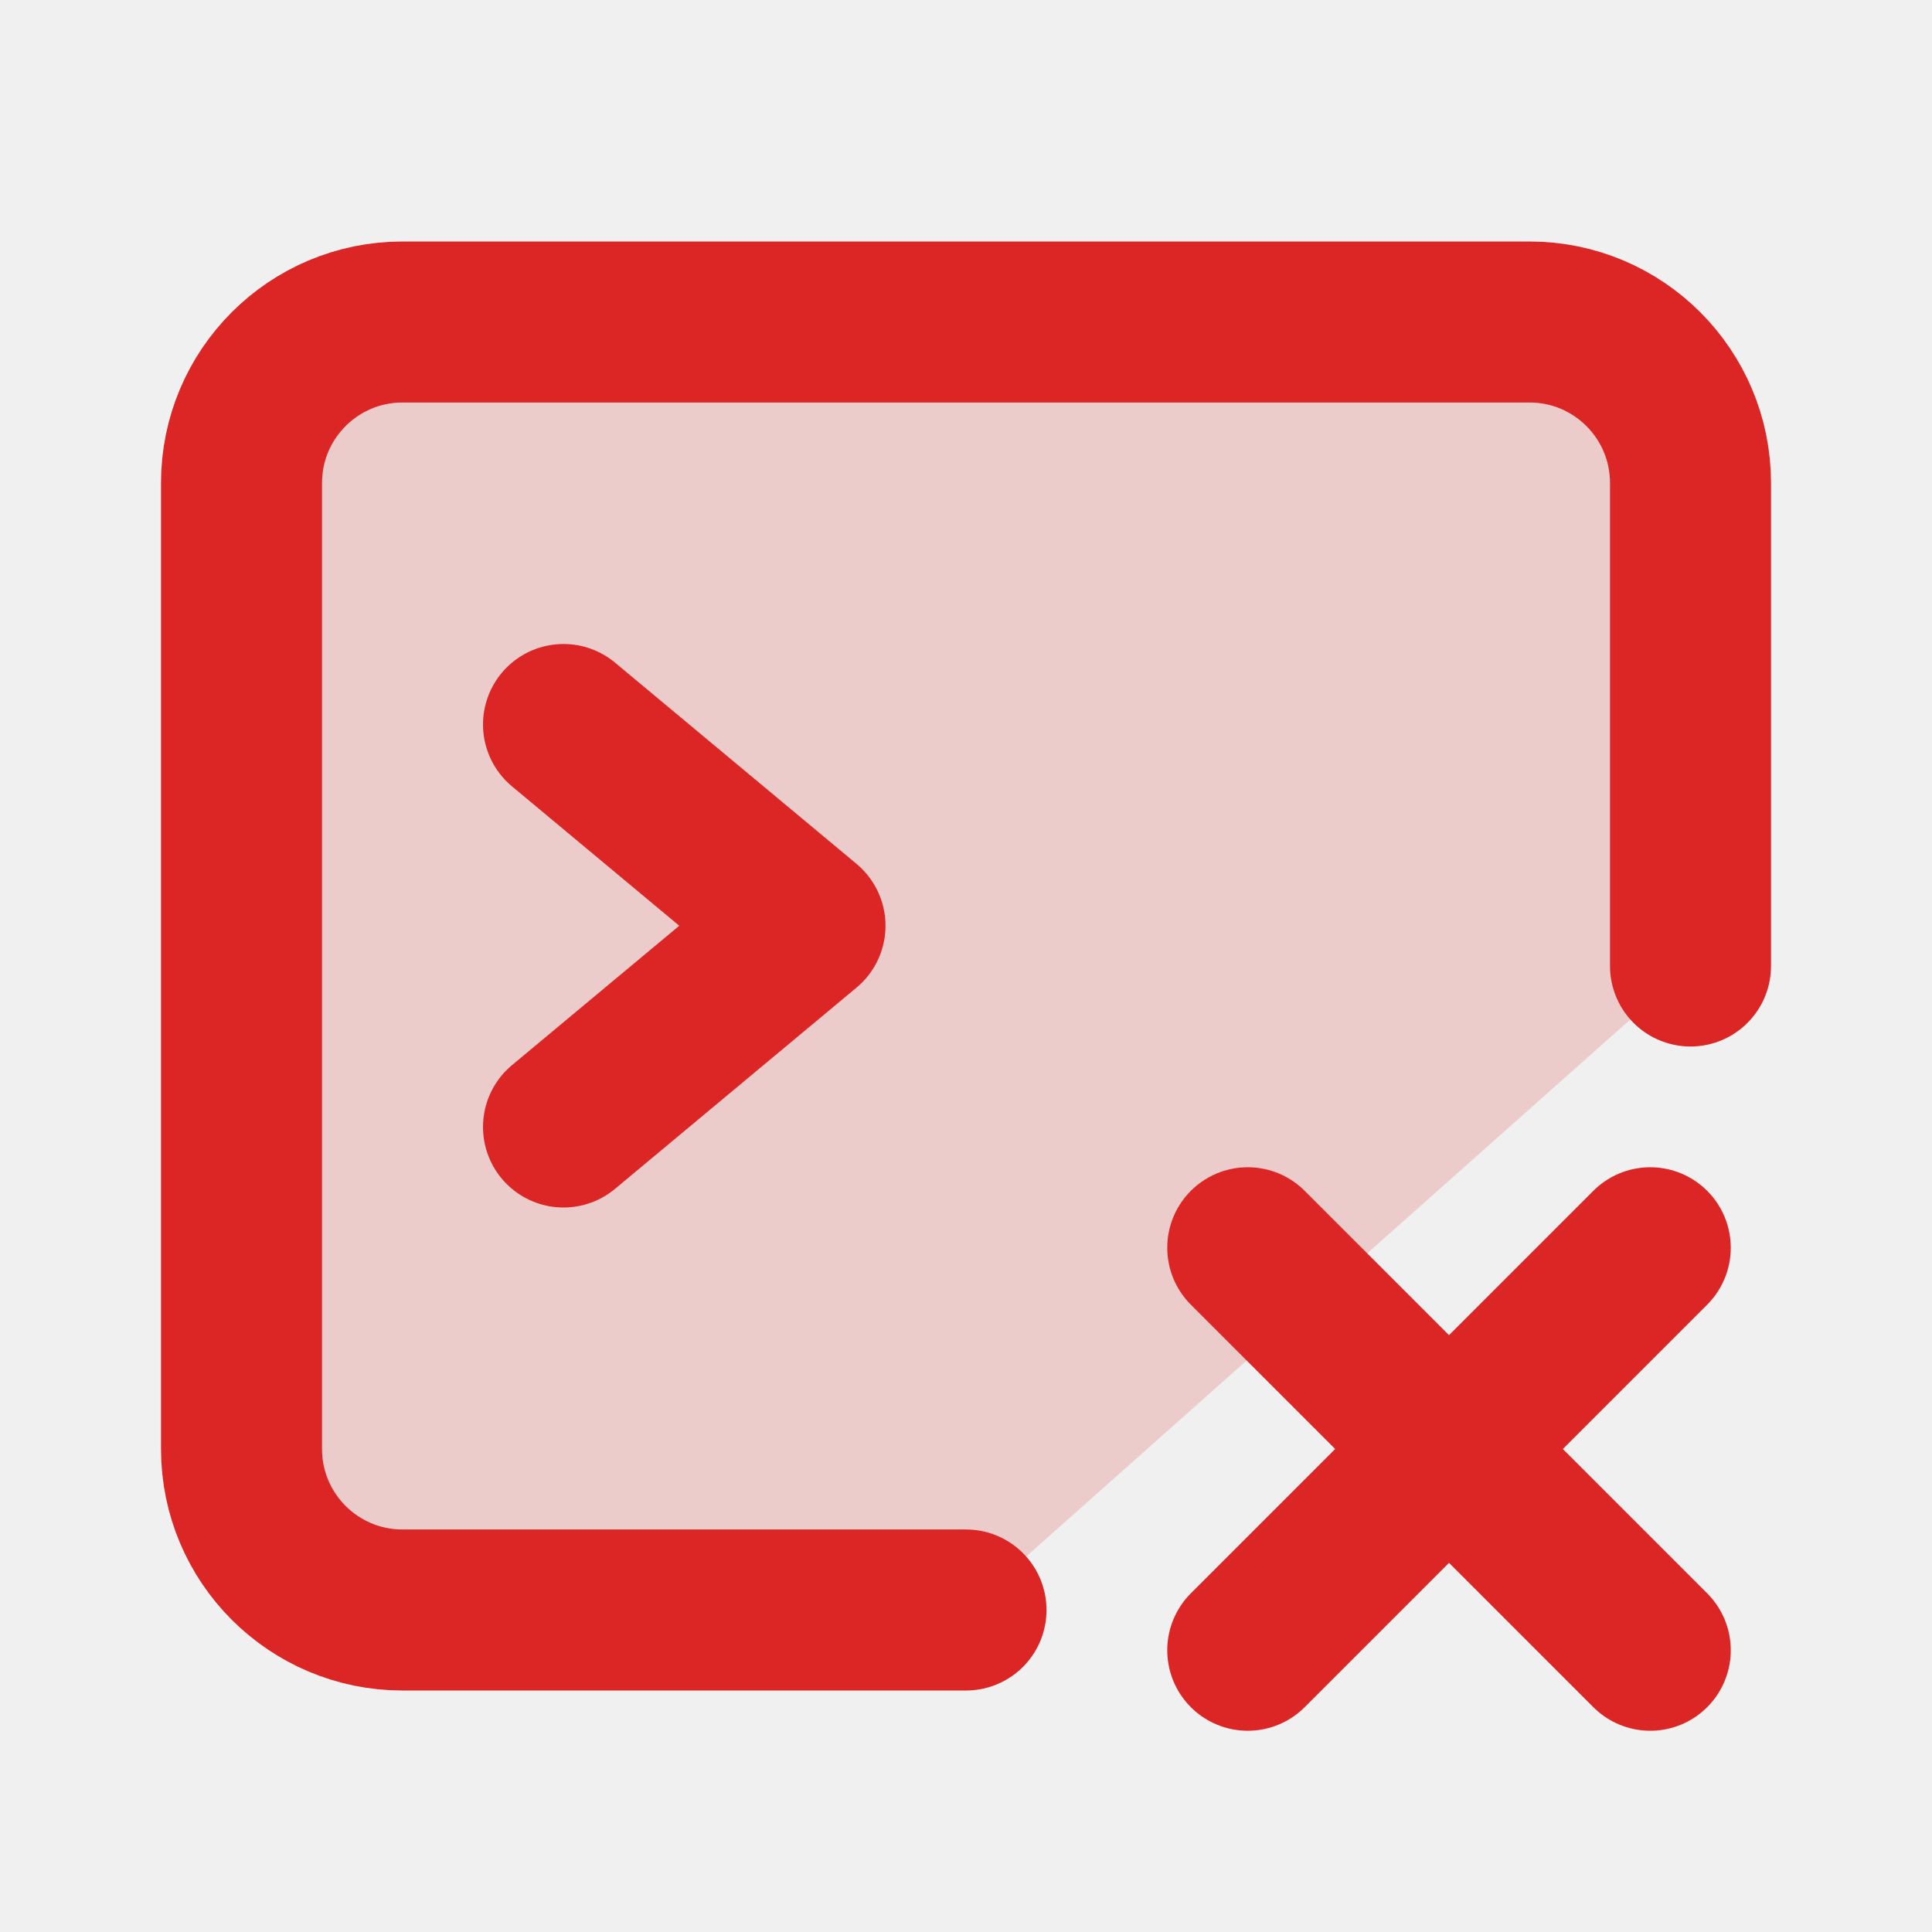
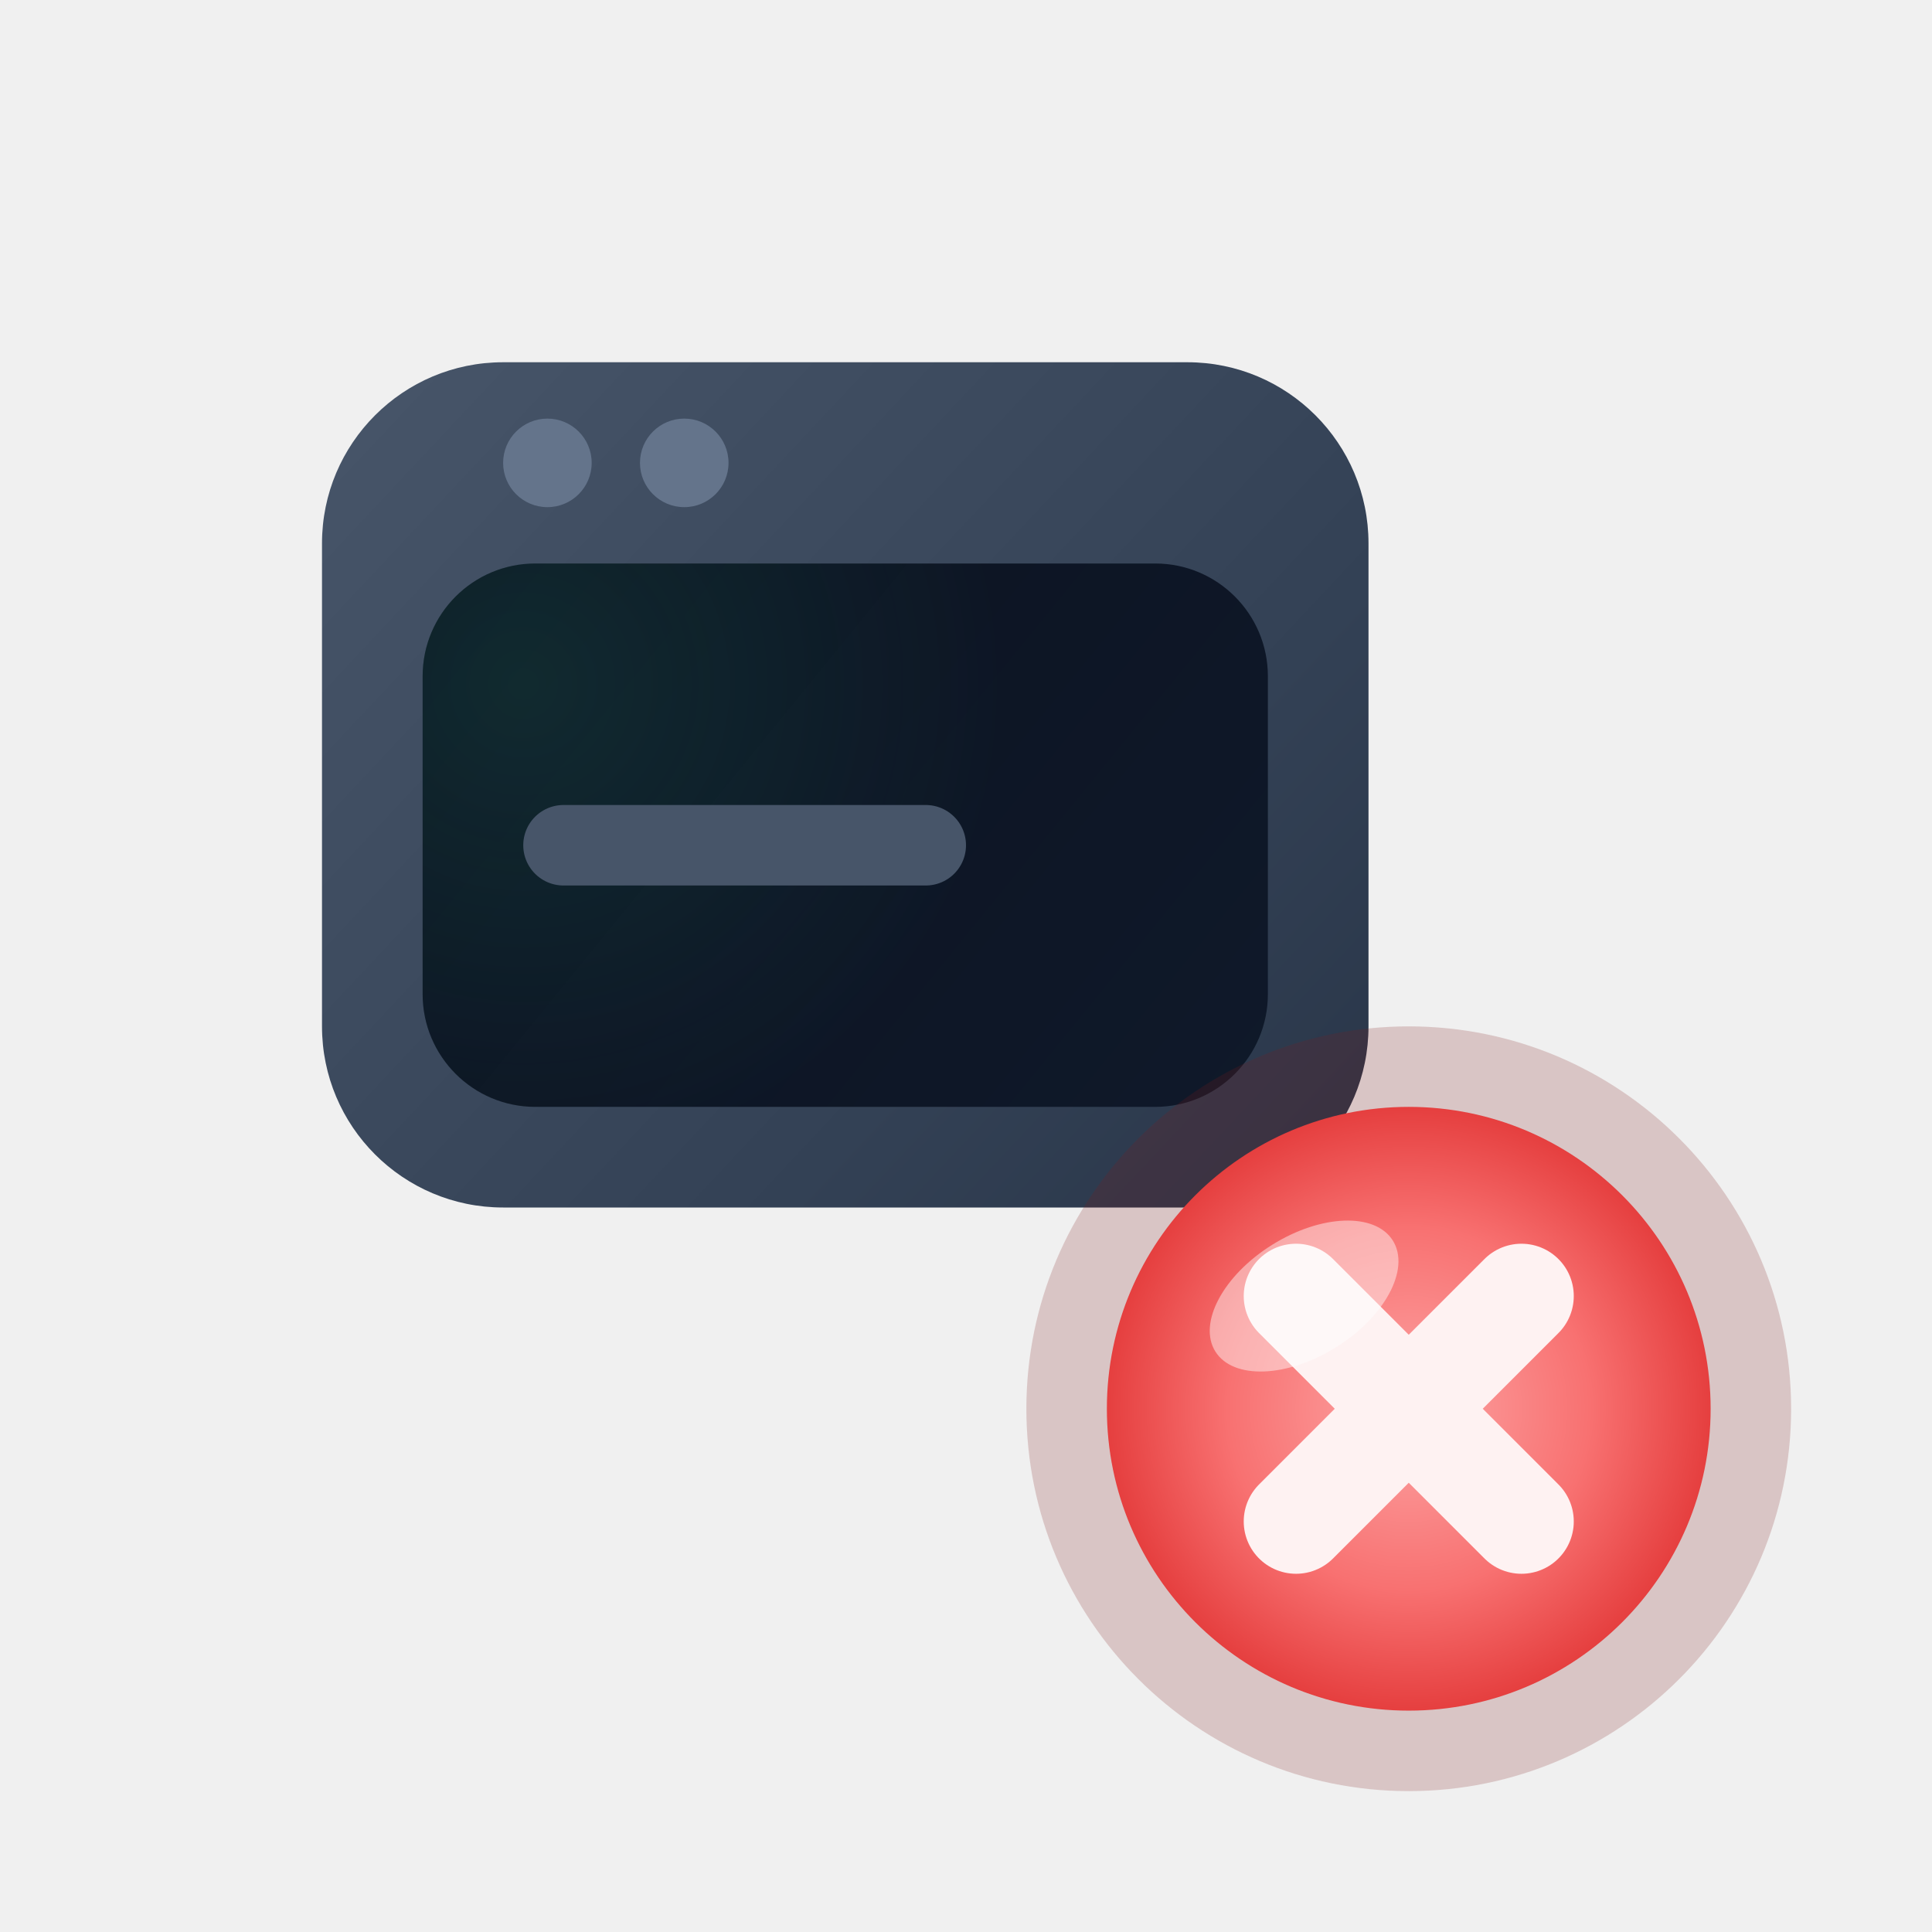
- <svg xmlns="http://www.w3.org/2000/svg" width="12" height="12" viewBox="0 0 12 12" fill="none" stroke="#DC2626" stroke-width="1" stroke-linecap="round" stroke-linejoin="round">
-   <path d="M10.5 6V3a1 1 0 0 0-1-1h-7a1 1 0 0 0-1 1v6a1 1 0 0 0 1 1H6" fill="#DC2626" fill-opacity="0.18" />
-   <path d="M3.5 4.5 5 5.75 3.5 7" />
-   <path d="M7.75 7.75l2.5 2.5M10.25 7.75l-2.5 2.5" />
+ <svg xmlns="http://www.w3.org/2000/svg" width="48" height="48" viewBox="0 0 48 48" fill="none">
+   <defs>
+     <linearGradient id="win" x1="8" y1="10" x2="40" y2="40" gradientUnits="userSpaceOnUse">
+       <stop offset="0" stop-color="#475569" />
+       <stop offset="0.5" stop-color="#334155" />
+       <stop offset="1" stop-color="#1E293B" />
+     </linearGradient>
+     <linearGradient id="screen" x1="10.5" y1="15" x2="37.5" y2="37" gradientUnits="userSpaceOnUse">
+       <stop offset="0" stop-color="#0B1220" />
+       <stop offset="1" stop-color="#111C2E" />
+     </linearGradient>
+     <radialGradient id="badge" cx="35" cy="35" r="9" gradientUnits="userSpaceOnUse">
+       <stop offset="0" stop-color="#FCA5A5" />
+       <stop offset="0.5" stop-color="#F87171" />
+       <stop offset="1" stop-color="#DC2626" />
+     </radialGradient>
+     <radialGradient id="cathode" cx="13" cy="17" r="12" gradientUnits="userSpaceOnUse">
+       <stop offset="0" stop-color="#34D399" stop-opacity="0.12" />
+       <stop offset="1" stop-color="#34D399" stop-opacity="0" />
+     </radialGradient>
+   </defs>
+   <rect x="8" y="9" width="26" height="21" rx="4.5" fill="url(#win)" />
+   <rect x="10.5" y="14" width="21" height="13.5" rx="2.8" fill="url(#screen)" />
+   <rect x="10.5" y="14" width="21" height="13.5" rx="2.8" fill="url(#cathode)" />
+   <circle cx="13.6" cy="11.5" r="1.1" fill="#64748B" />
+   <circle cx="17" cy="11.5" r="1.1" fill="#64748B" />
+   <path d="M14 21h9" stroke="#475569" stroke-width="2" stroke-linecap="round" />
+   <circle cx="35" cy="35" r="9.5" fill="#7F1D1D" fill-opacity="0.2" />
+   <circle cx="35" cy="35" r="7.5" fill="url(#badge)" />
+   <path d="M32.2 32.2l5.6 5.6M37.8 32.2l-5.6 5.6" stroke="#FEF2F2" stroke-width="2.6" stroke-linecap="round" />
+   <ellipse cx="32.4" cy="32.2" rx="2.6" ry="1.5" fill="#FFFFFF" fill-opacity="0.45" transform="rotate(-32 32.4 32.2)" />
</svg>
